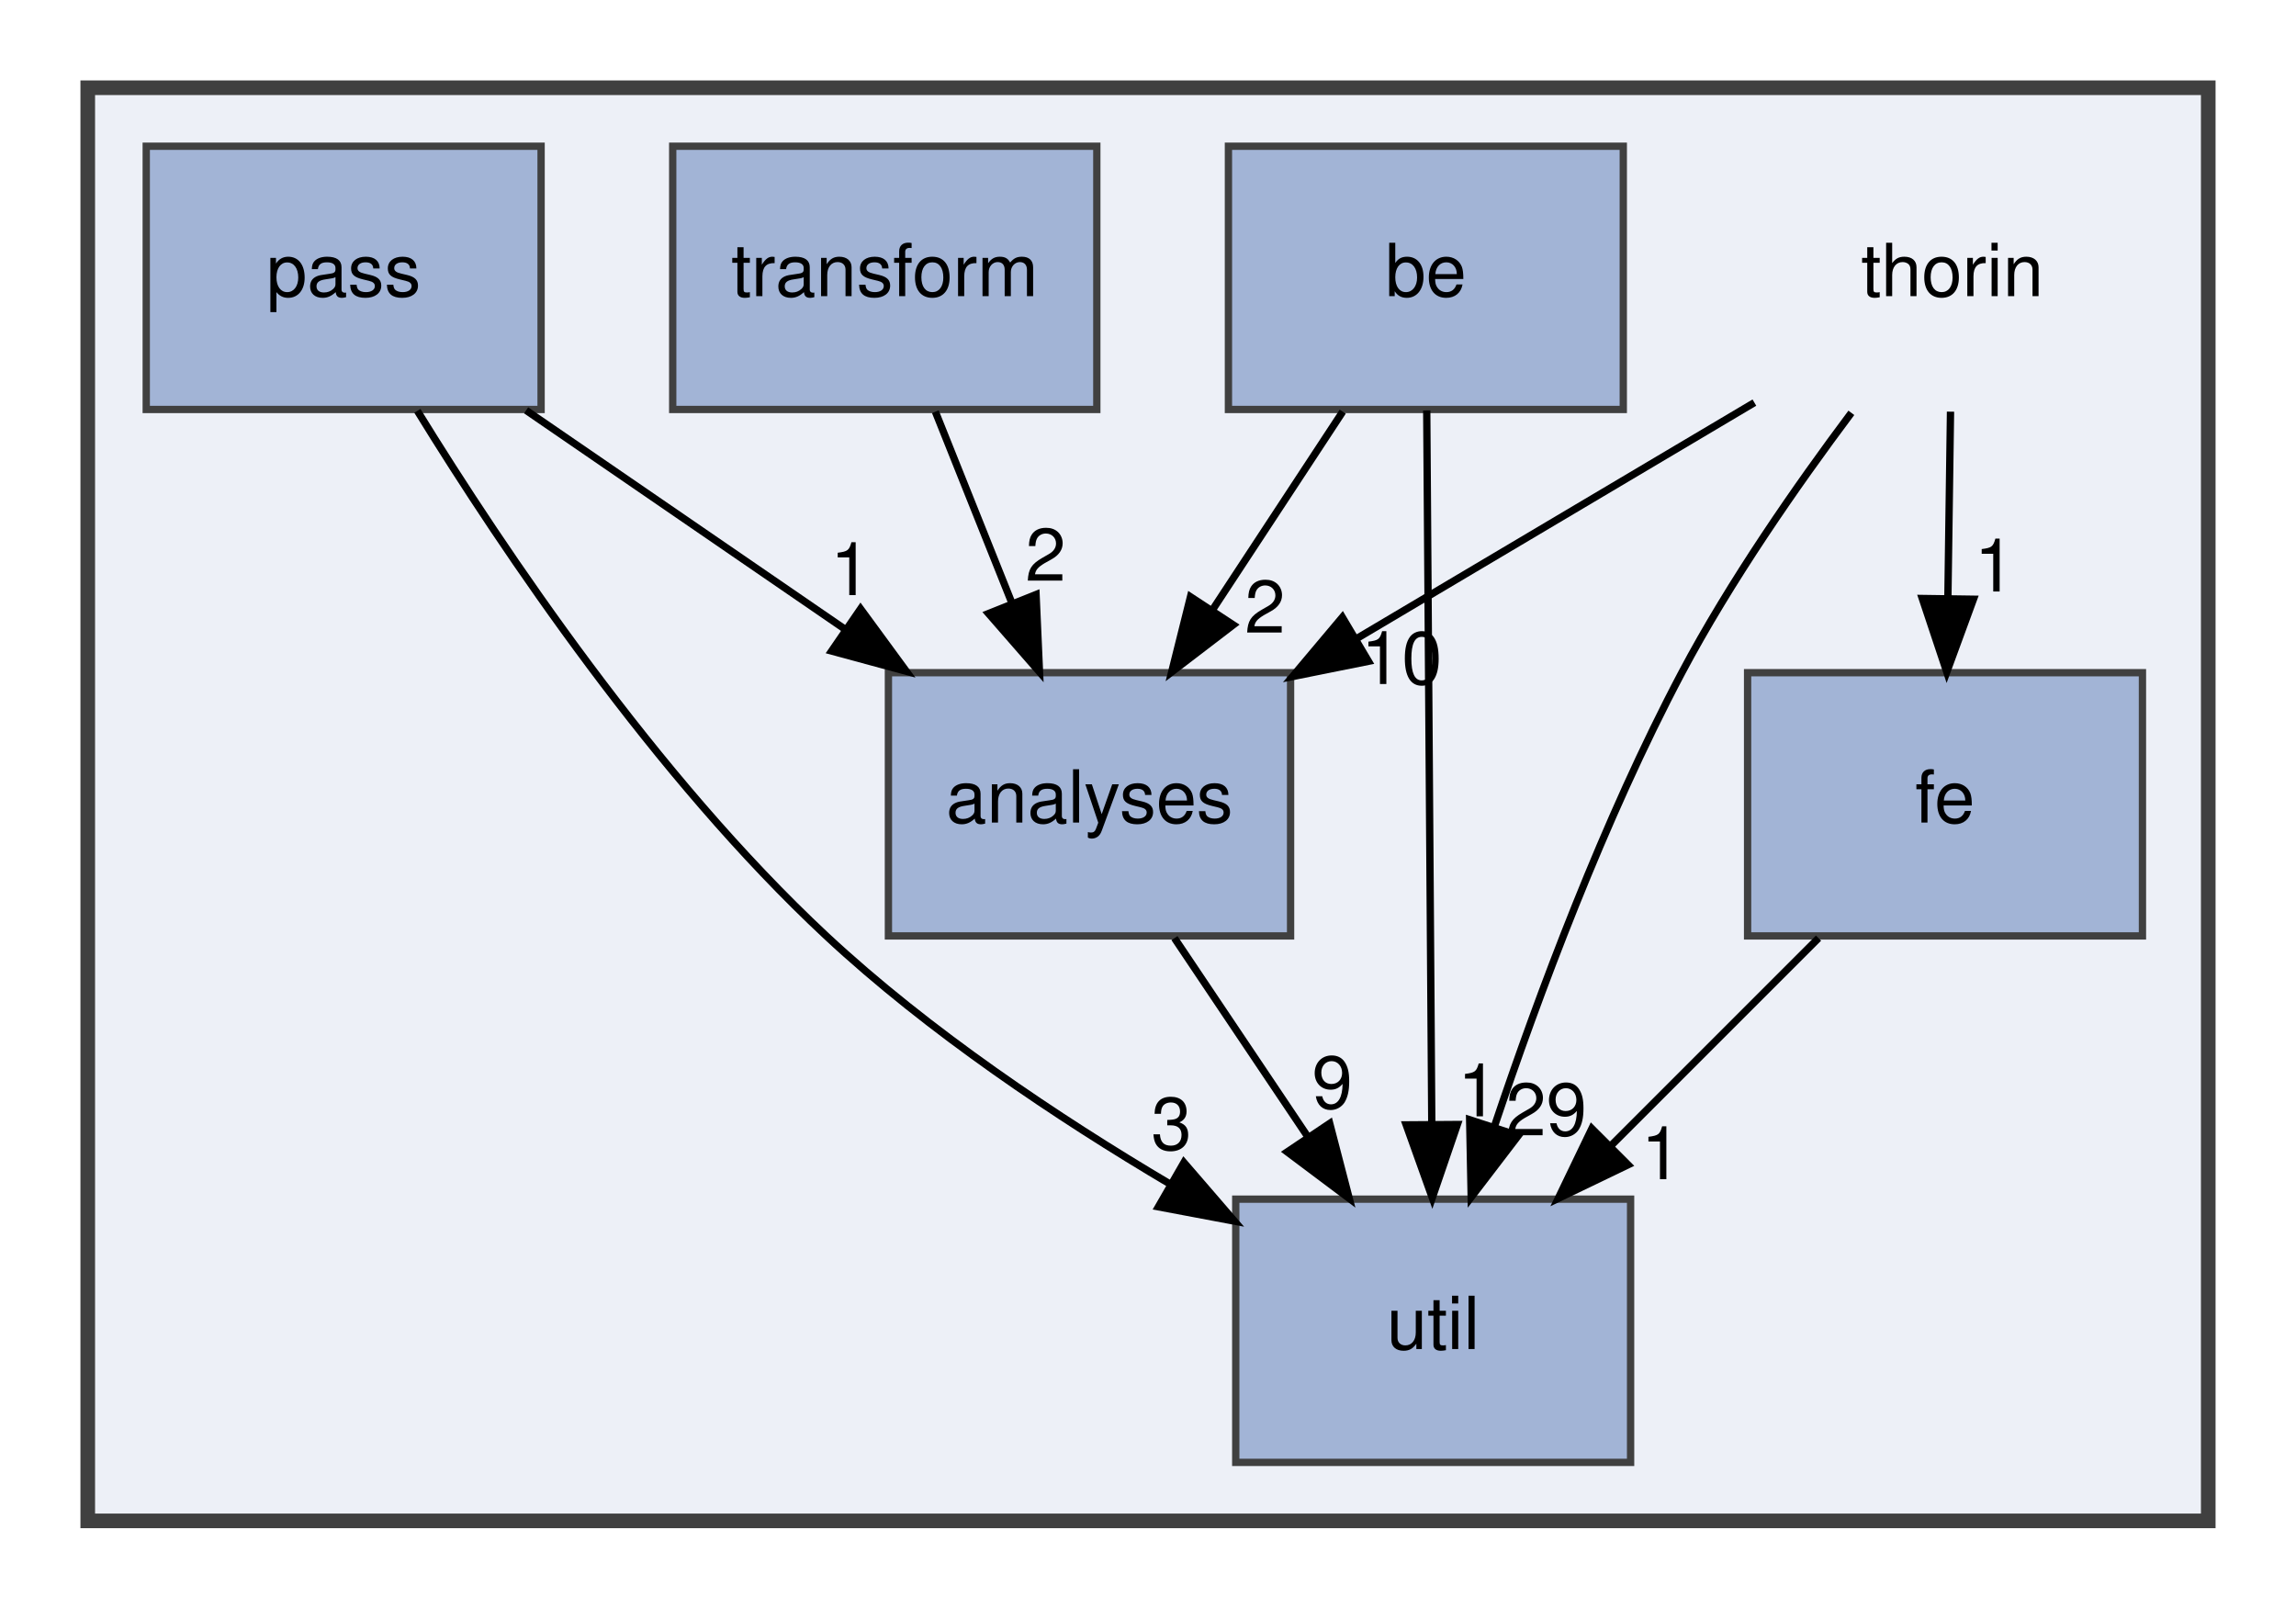
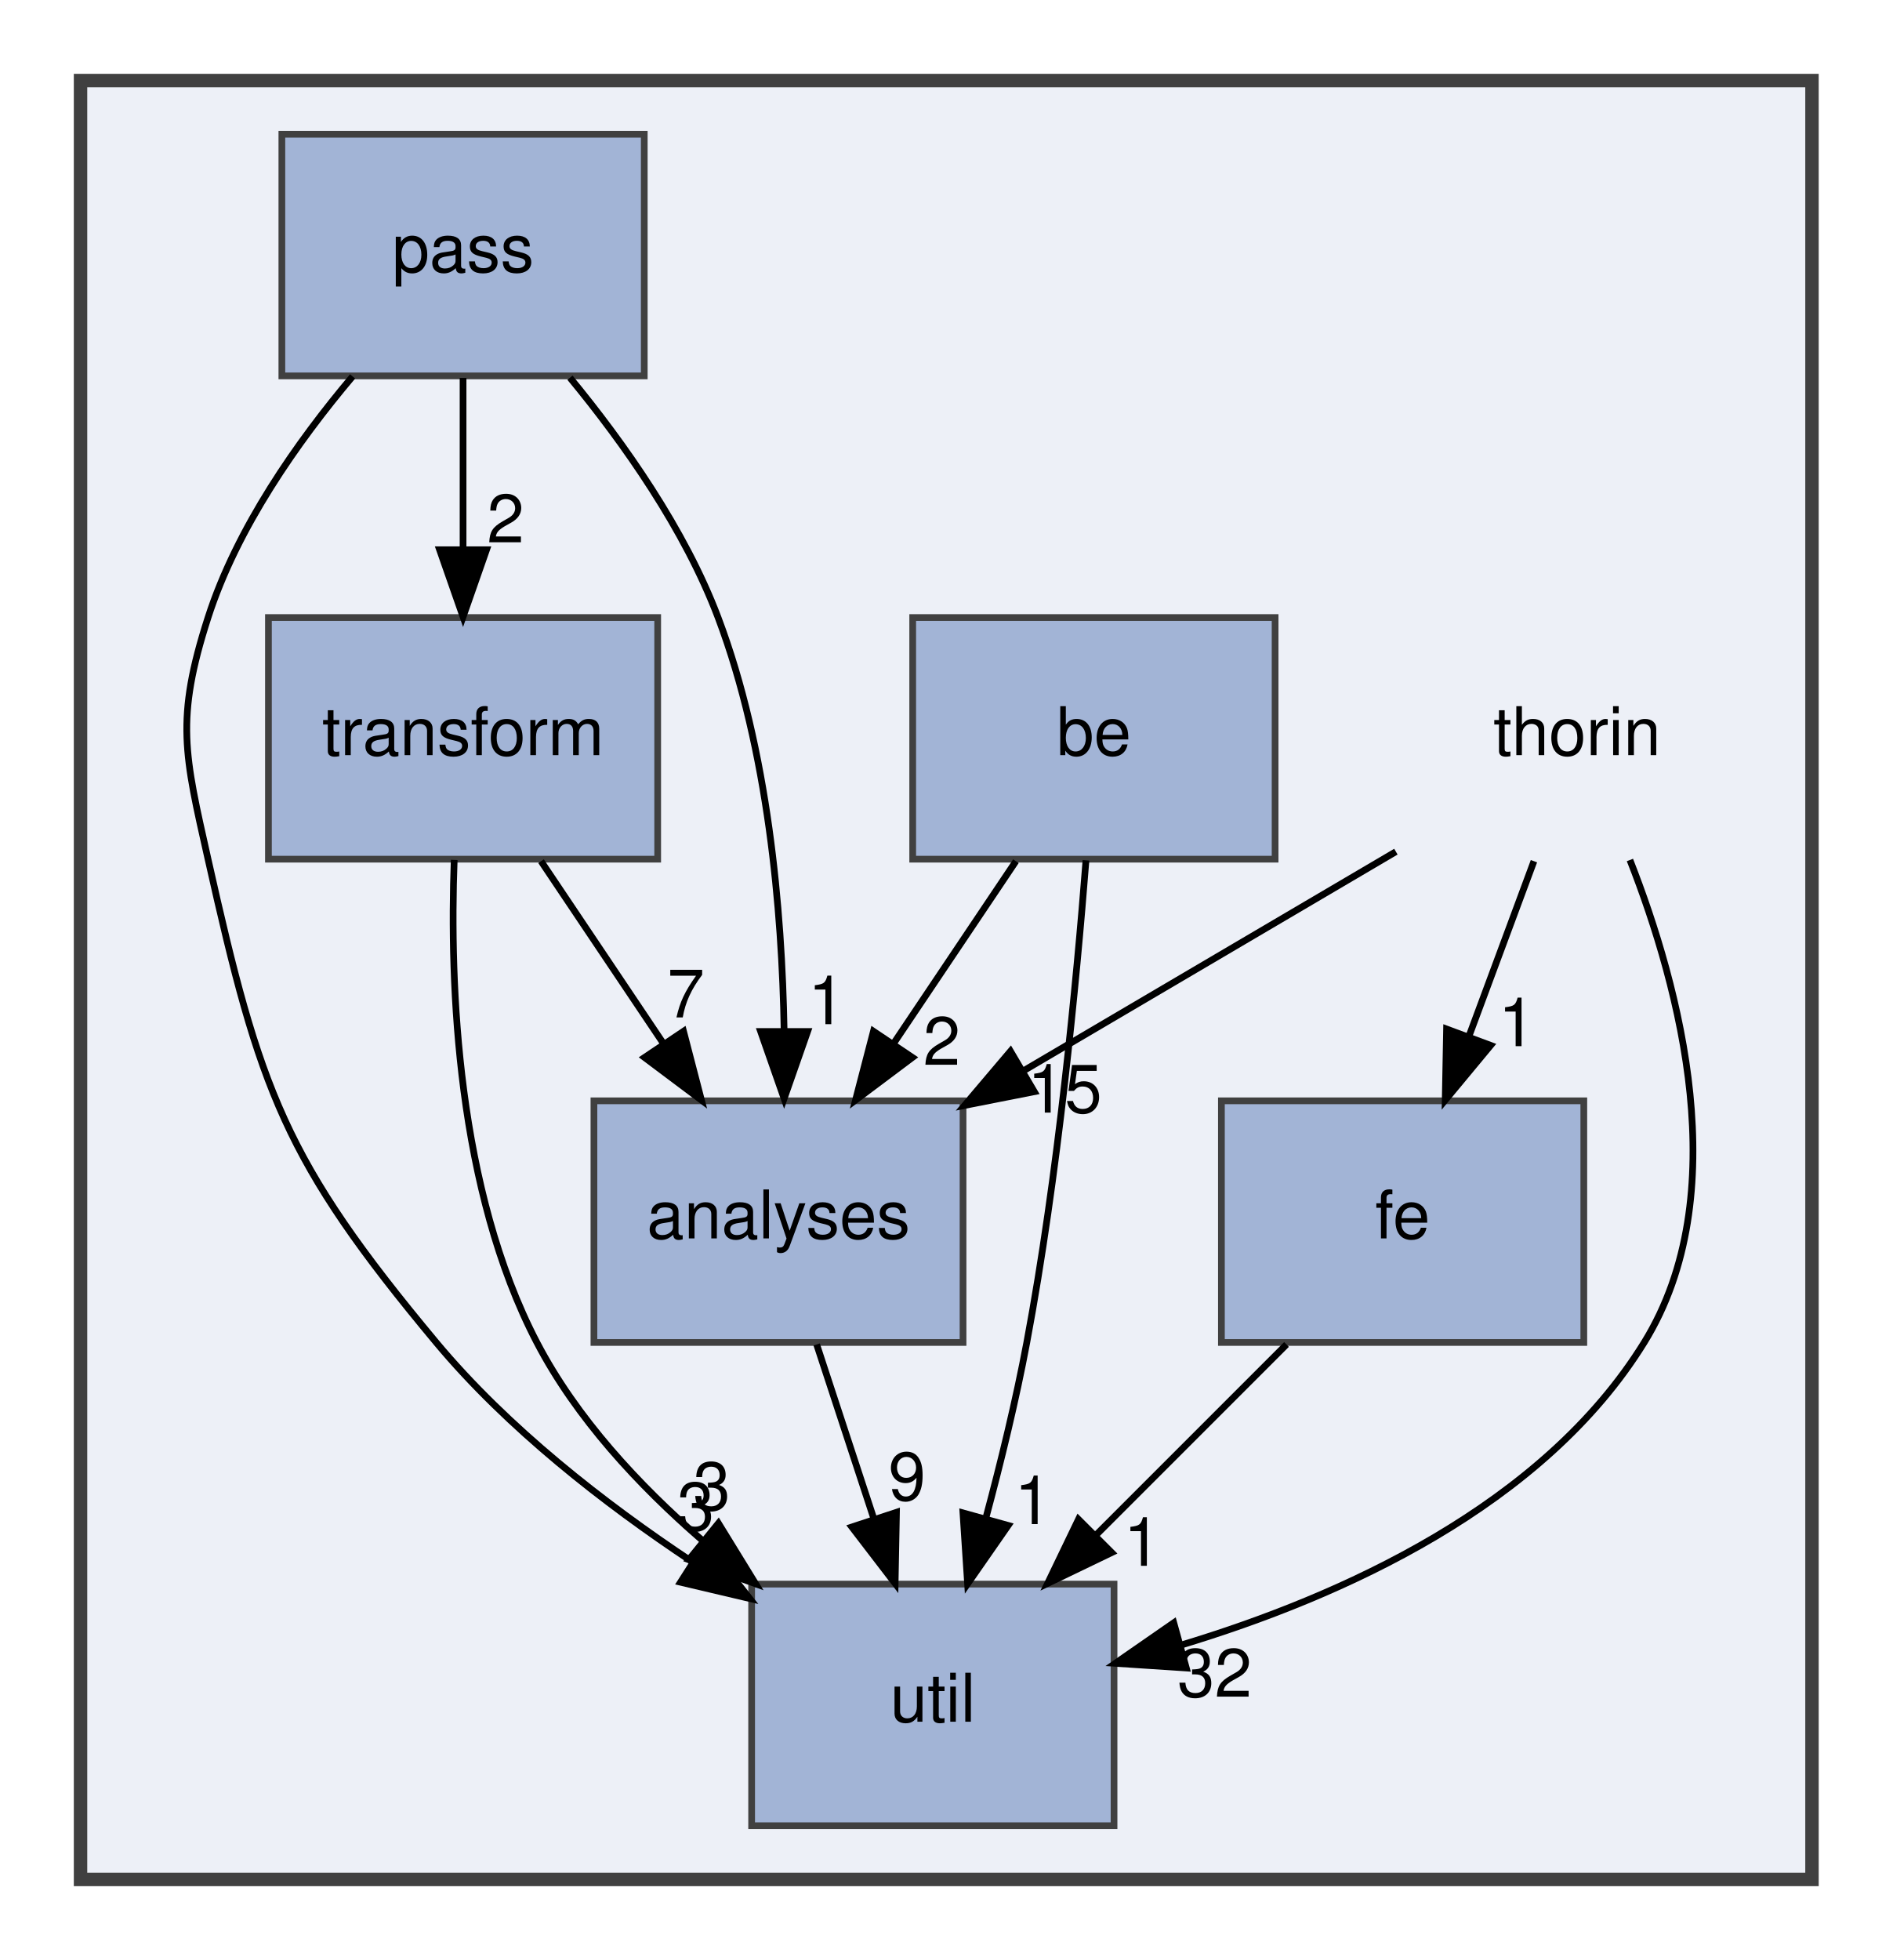
- <svg xmlns="http://www.w3.org/2000/svg" xmlns:xlink="http://www.w3.org/1999/xlink" width="314pt" height="220pt" viewBox="0.00 0.00 314.00 220.00">
-   <g id="graph0" class="graph" transform="scale(1 1) rotate(0) translate(4 216)">
+ <svg xmlns="http://www.w3.org/2000/svg" xmlns:xlink="http://www.w3.org/1999/xlink" width="282pt" height="292pt" viewBox="0.00 0.00 282.00 292.00">
+   <g id="graph0" class="graph" transform="scale(1 1) rotate(0) translate(4 288)">
    <g id="clust1" class="cluster">
      <g id="a_clust1">
        <a xlink:href="dir_6a7c4bb7c40f97e4d670d167d69dfc05.html" target="_top">
-           <polygon fill="#edf0f7" stroke="#404040" stroke-width="2" points="8,-8 8,-204 298,-204 298,-8 8,-8" />
+           <polygon fill="#edf0f7" stroke="#404040" stroke-width="2" points="8,-8 8,-276 266,-276 266,-8 8,-8" />
        </a>
      </g>
    </g>
    <g id="node1" class="node">
-       <text text-anchor="middle" x="263" y="-175.5" font-family="Helvetica,sans-Serif" font-size="10.00">thorin</text>
+       <text text-anchor="middle" x="231" y="-175.5" font-family="Helvetica,sans-Serif" font-size="10.00">thorin</text>
    </g>
    <g id="node2" class="node">
      <g id="a_node2">
        <a xlink:href="dir_7e048ce593bddfd97190539f41380f52.html" target="_top" xlink:title="analyses">
-           <polygon fill="#a2b4d6" stroke="#404040" points="172.5,-124 117.5,-124 117.5,-88 172.5,-88 172.5,-124" />
-           <text text-anchor="middle" x="145" y="-103.5" font-family="Helvetica,sans-Serif" font-size="10.00">analyses</text>
+           <polygon fill="#a2b4d6" stroke="#404040" points="139.5,-124 84.5,-124 84.5,-88 139.5,-88 139.5,-124" />
+           <text text-anchor="middle" x="112" y="-103.5" font-family="Helvetica,sans-Serif" font-size="10.00">analyses</text>
        </a>
      </g>
    </g>
    <g id="edge2" class="edge">
-       <path fill="none" stroke="black" d="M235.93,-160.94C219.82,-151.39 199.17,-139.13 181.62,-128.72" />
-       <polygon fill="black" stroke="black" points="183.15,-125.56 172.76,-123.47 179.58,-131.58 183.15,-125.56" />
+       <path fill="none" stroke="black" d="M204,-161.12C187.65,-151.5 166.57,-139.1 148.72,-128.6" />
+       <polygon fill="black" stroke="black" points="150.12,-125.36 139.72,-123.31 146.57,-131.39 150.12,-125.36" />
      <g id="a_edge2-headlabel">
-         <a xlink:href="dir_000009_000000.html" target="_top" xlink:title="10">
-           <text text-anchor="middle" x="187.69" y="-122.45" font-family="Helvetica,sans-Serif" font-size="10.00">10</text>
+         <a xlink:href="dir_000009_000000.html" target="_top" xlink:title="15">
+           <text text-anchor="middle" x="154.65" y="-122.24" font-family="Helvetica,sans-Serif" font-size="10.00">15</text>
        </a>
      </g>
    </g>
    <g id="node4" class="node">
      <g id="a_node4">
        <a xlink:href="dir_00b8a2b2659434f54693b2502ad65314.html" target="_top" xlink:title="fe">
-           <polygon fill="#a2b4d6" stroke="#404040" points="289,-124 235,-124 235,-88 289,-88 289,-124" />
-           <text text-anchor="middle" x="262" y="-103.5" font-family="Helvetica,sans-Serif" font-size="10.00">fe</text>
+           <polygon fill="#a2b4d6" stroke="#404040" points="232,-124 178,-124 178,-88 232,-88 232,-124" />
+           <text text-anchor="middle" x="205" y="-103.5" font-family="Helvetica,sans-Serif" font-size="10.00">fe</text>
        </a>
      </g>
    </g>
    <g id="edge1" class="edge">
-       <path fill="none" stroke="black" d="M262.75,-159.7C262.64,-151.98 262.51,-142.71 262.39,-134.11" />
-       <polygon fill="black" stroke="black" points="265.89,-134.05 262.24,-124.1 258.89,-134.15 265.89,-134.05" />
+       <path fill="none" stroke="black" d="M224.57,-159.7C221.64,-151.81 218.11,-142.3 214.86,-133.55" />
+       <polygon fill="black" stroke="black" points="218.12,-132.26 211.35,-124.1 211.55,-134.7 218.12,-132.26" />
      <g id="a_edge1-headlabel">
        <a xlink:href="dir_000009_000004.html" target="_top" xlink:title="1">
-           <text text-anchor="middle" x="268.78" y="-135.11" font-family="Helvetica,sans-Serif" font-size="10.00">1</text>
+           <text text-anchor="middle" x="222.03" y="-132.14" font-family="Helvetica,sans-Serif" font-size="10.00">1</text>
        </a>
      </g>
    </g>
    <g id="node7" class="node">
      <g id="a_node7">
        <a xlink:href="dir_b4c1616413e32b88824b4ffdc9da0708.html" target="_top" xlink:title="util">
-           <polygon fill="#a2b4d6" stroke="#404040" points="219,-52 165,-52 165,-16 219,-16 219,-52" />
-           <text text-anchor="middle" x="192" y="-31.5" font-family="Helvetica,sans-Serif" font-size="10.00">util</text>
+           <polygon fill="#a2b4d6" stroke="#404040" points="162,-52 108,-52 108,-16 162,-16 162,-52" />
+           <text text-anchor="middle" x="135" y="-31.5" font-family="Helvetica,sans-Serif" font-size="10.00">util</text>
        </a>
      </g>
    </g>
    <g id="edge3" class="edge">
-       <path fill="none" stroke="black" d="M249.19,-159.54C241.69,-149.53 232.62,-136.49 226,-124 215.4,-103.99 206.41,-79.93 200.35,-61.88" />
-       <polygon fill="black" stroke="black" points="203.64,-60.69 197.2,-52.27 196.99,-62.86 203.64,-60.69" />
+       <path fill="none" stroke="black" d="M238.87,-159.88C246.34,-140.86 254.57,-109.96 241,-88 225.98,-63.7 196.06,-50.16 171.83,-42.87" />
+       <polygon fill="black" stroke="black" points="172.77,-39.5 162.19,-40.2 170.9,-46.24 172.77,-39.5" />
      <g id="a_edge3-headlabel">
-         <a xlink:href="dir_000009_000011.html" target="_top" xlink:title="29">
-           <text text-anchor="middle" x="207.46" y="-60.72" font-family="Helvetica,sans-Serif" font-size="10.00">29</text>
+         <a xlink:href="dir_000009_000011.html" target="_top" xlink:title="32">
+           <text text-anchor="middle" x="176.99" y="-35.22" font-family="Helvetica,sans-Serif" font-size="10.00">32</text>
        </a>
      </g>
    </g>
    <g id="edge4" class="edge">
-       <path fill="none" stroke="black" d="M156.62,-87.7C162.14,-79.47 168.85,-69.48 174.93,-60.42" />
-       <polygon fill="black" stroke="black" points="177.85,-62.36 180.52,-52.1 172.04,-58.46 177.85,-62.36" />
+       <path fill="none" stroke="black" d="M117.69,-87.7C120.25,-79.9 123.33,-70.51 126.18,-61.83" />
+       <polygon fill="black" stroke="black" points="129.58,-62.7 129.38,-52.1 122.93,-60.51 129.58,-62.7" />
      <g id="a_edge4-headlabel">
        <a xlink:href="dir_000000_000011.html" target="_top" xlink:title="9">
-           <text text-anchor="middle" x="178.2" y="-64.42" font-family="Helvetica,sans-Serif" font-size="10.00">9</text>
+           <text text-anchor="middle" x="131.16" y="-64.5" font-family="Helvetica,sans-Serif" font-size="10.00">9</text>
        </a>
      </g>
    </g>
    <g id="node3" class="node">
      <g id="a_node3">
        <a xlink:href="dir_82fb6810da7568ce1cd51d59297302c8.html" target="_top" xlink:title="be">
-           <polygon fill="#a2b4d6" stroke="#404040" points="218,-196 164,-196 164,-160 218,-160 218,-196" />
-           <text text-anchor="middle" x="191" y="-175.5" font-family="Helvetica,sans-Serif" font-size="10.00">be</text>
+           <polygon fill="#a2b4d6" stroke="#404040" points="186,-196 132,-196 132,-160 186,-160 186,-196" />
+           <text text-anchor="middle" x="159" y="-175.5" font-family="Helvetica,sans-Serif" font-size="10.00">be</text>
        </a>
      </g>
    </g>
    <g id="edge5" class="edge">
-       <path fill="none" stroke="black" d="M179.63,-159.7C174.28,-151.56 167.8,-141.69 161.89,-132.7" />
-       <polygon fill="black" stroke="black" points="164.66,-130.54 156.24,-124.1 158.81,-134.38 164.66,-130.54" />
+       <path fill="none" stroke="black" d="M147.38,-159.7C141.86,-151.47 135.15,-141.48 129.07,-132.42" />
+       <polygon fill="black" stroke="black" points="131.96,-130.46 123.48,-124.1 126.15,-134.36 131.96,-130.46" />
      <g id="a_edge5-headlabel">
        <a xlink:href="dir_000001_000000.html" target="_top" xlink:title="2">
-           <text text-anchor="middle" x="169" y="-129.48" font-family="Helvetica,sans-Serif" font-size="10.00">2</text>
+           <text text-anchor="middle" x="136.33" y="-129.36" font-family="Helvetica,sans-Serif" font-size="10.00">2</text>
        </a>
      </g>
    </g>
    <g id="edge6" class="edge">
-       <path fill="none" stroke="black" d="M191.12,-159.87C191.29,-135.67 191.6,-91.21 191.81,-62.39" />
-       <polygon fill="black" stroke="black" points="195.31,-62.21 191.88,-52.19 188.31,-62.16 195.31,-62.21" />
+       <path fill="none" stroke="black" d="M157.82,-159.83C156.41,-141.82 153.64,-112.76 149,-88 147.4,-79.45 145.16,-70.25 142.93,-61.95" />
+       <polygon fill="black" stroke="black" points="146.23,-60.74 140.18,-52.04 139.49,-62.61 146.23,-60.74" />
      <g id="a_edge6-headlabel">
        <a xlink:href="dir_000001_000011.html" target="_top" xlink:title="1">
-           <text text-anchor="middle" x="198.12" y="-63.33" font-family="Helvetica,sans-Serif" font-size="10.00">1</text>
+           <text text-anchor="middle" x="149.93" y="-60.94" font-family="Helvetica,sans-Serif" font-size="10.00">1</text>
        </a>
      </g>
    </g>
    <g id="edge7" class="edge">
-       <path fill="none" stroke="black" d="M244.7,-87.7C236.14,-79.14 225.66,-68.66 216.3,-59.3" />
-       <polygon fill="black" stroke="black" points="218.65,-56.7 209.1,-52.1 213.7,-61.65 218.65,-56.7" />
+       <path fill="none" stroke="black" d="M187.7,-87.7C179.14,-79.14 168.66,-68.66 159.3,-59.3" />
+       <polygon fill="black" stroke="black" points="161.65,-56.7 152.1,-52.1 156.7,-61.65 161.65,-56.7" />
      <g id="a_edge7-headlabel">
        <a xlink:href="dir_000004_000011.html" target="_top" xlink:title="1">
-           <text text-anchor="middle" x="223.2" y="-54.73" font-family="Helvetica,sans-Serif" font-size="10.00">1</text>
+           <text text-anchor="middle" x="166.2" y="-54.73" font-family="Helvetica,sans-Serif" font-size="10.00">1</text>
        </a>
      </g>
    </g>
    <g id="node5" class="node">
      <g id="a_node5">
        <a xlink:href="dir_1ec7729e689b089adde9e24519056c3b.html" target="_top" xlink:title="pass">
-           <polygon fill="#a2b4d6" stroke="#404040" points="70,-196 16,-196 16,-160 70,-160 70,-196" />
-           <text text-anchor="middle" x="43" y="-175.5" font-family="Helvetica,sans-Serif" font-size="10.00">pass</text>
-         </a>
-       </g>
-     </g>
-     <g id="edge8" class="edge">
-       <path fill="none" stroke="black" d="M67.95,-159.88C81.04,-150.89 97.26,-139.76 111.44,-130.03" />
-       <polygon fill="black" stroke="black" points="113.69,-132.73 119.95,-124.19 109.73,-126.96 113.69,-132.73" />
-       <g id="a_edge8-headlabel">
-         <a xlink:href="dir_000007_000000.html" target="_top" xlink:title="1">
-           <text text-anchor="middle" x="112.33" y="-134.61" font-family="Helvetica,sans-Serif" font-size="10.00">1</text>
+           <polygon fill="#a2b4d6" stroke="#404040" points="92,-268 38,-268 38,-232 92,-232 92,-268" />
+           <text text-anchor="middle" x="65" y="-247.5" font-family="Helvetica,sans-Serif" font-size="10.00">pass</text>
        </a>
      </g>
    </g>
    <g id="edge9" class="edge">
-       <path fill="none" stroke="black" d="M53.08,-159.81C64.83,-140.73 85.65,-109.78 109,-88 123.01,-74.94 140.65,-63.16 156.06,-54.04" />
-       <polygon fill="black" stroke="black" points="157.91,-57.01 164.83,-48.99 154.42,-50.95 157.91,-57.01" />
+       <path fill="none" stroke="black" d="M80.93,-231.73C88.97,-221.98 98.04,-209.13 103,-196 110.45,-176.3 112.53,-152.49 112.84,-134.46" />
+       <polygon fill="black" stroke="black" points="116.34,-134.33 112.84,-124.33 109.34,-134.33 116.34,-134.33" />
      <g id="a_edge9-headlabel">
-         <a xlink:href="dir_000007_000011.html" target="_top" xlink:title="3">
-           <text text-anchor="middle" x="156.21" y="-58.77" font-family="Helvetica,sans-Serif" font-size="10.00">3</text>
+         <a xlink:href="dir_000007_000000.html" target="_top" xlink:title="1">
+           <text text-anchor="middle" x="119.18" y="-135.42" font-family="Helvetica,sans-Serif" font-size="10.00">1</text>
        </a>
      </g>
    </g>
    <g id="node6" class="node">
      <g id="a_node6">
        <a xlink:href="dir_647d7e517ed52fee7f7d2f5727afce43.html" target="_top" xlink:title="transform">
-           <polygon fill="#a2b4d6" stroke="#404040" points="146,-196 88,-196 88,-160 146,-160 146,-196" />
-           <text text-anchor="middle" x="117" y="-175.5" font-family="Helvetica,sans-Serif" font-size="10.00">transform</text>
+           <polygon fill="#a2b4d6" stroke="#404040" points="94,-196 36,-196 36,-160 94,-160 94,-196" />
+           <text text-anchor="middle" x="65" y="-175.5" font-family="Helvetica,sans-Serif" font-size="10.00">transform</text>
+         </a>
+       </g>
+     </g>
+     <g id="edge8" class="edge">
+       <path fill="none" stroke="black" d="M65,-231.7C65,-223.98 65,-214.71 65,-206.11" />
+       <polygon fill="black" stroke="black" points="68.5,-206.1 65,-196.1 61.5,-206.1 68.5,-206.1" />
+       <g id="a_edge8-headlabel">
+         <a xlink:href="dir_000007_000010.html" target="_top" xlink:title="2">
+           <text text-anchor="middle" x="71.34" y="-207.2" font-family="Helvetica,sans-Serif" font-size="10.00">2</text>
        </a>
      </g>
    </g>
    <g id="edge10" class="edge">
-       <path fill="none" stroke="black" d="M123.92,-159.7C127.07,-151.81 130.88,-142.3 134.38,-133.55" />
-       <polygon fill="black" stroke="black" points="137.69,-134.69 138.16,-124.1 131.19,-132.09 137.69,-134.69" />
+       <path fill="none" stroke="black" d="M48.54,-231.92C40.35,-222.22 31.3,-209.37 27,-196 22.1,-180.77 23.5,-175.61 27,-160 34.74,-125.47 38.33,-115.18 61,-88 71.63,-75.26 85.99,-64.05 99.23,-55.27" />
+       <polygon fill="black" stroke="black" points="101.17,-58.18 107.72,-49.85 97.4,-52.28 101.17,-58.18" />
      <g id="a_edge10-headlabel">
-         <a xlink:href="dir_000010_000000.html" target="_top" xlink:title="2">
-           <text text-anchor="middle" x="139" y="-136.58" font-family="Helvetica,sans-Serif" font-size="10.00">2</text>
+         <a xlink:href="dir_000007_000011.html" target="_top" xlink:title="3">
+           <text text-anchor="middle" x="99.67" y="-60.01" font-family="Helvetica,sans-Serif" font-size="10.00">3</text>
+         </a>
+       </g>
+     </g>
+     <g id="edge11" class="edge">
+       <path fill="none" stroke="black" d="M76.62,-159.7C82.14,-151.47 88.85,-141.48 94.93,-132.42" />
+       <polygon fill="black" stroke="black" points="97.85,-134.36 100.52,-124.1 92.04,-130.46 97.85,-134.36" />
+       <g id="a_edge11-headlabel">
+         <a xlink:href="dir_000010_000000.html" target="_top" xlink:title="7">
+           <text text-anchor="middle" x="98.2" y="-136.42" font-family="Helvetica,sans-Serif" font-size="10.00">7</text>
+         </a>
+       </g>
+     </g>
+     <g id="edge12" class="edge">
+       <path fill="none" stroke="black" d="M63.68,-159.89C62.98,-141.16 64.12,-110.77 76,-88 81.87,-76.75 91.17,-66.73 100.66,-58.51" />
+       <polygon fill="black" stroke="black" points="103.05,-61.07 108.6,-52.04 98.64,-55.64 103.05,-61.07" />
+       <g id="a_edge12-headlabel">
+         <a xlink:href="dir_000010_000011.html" target="_top" xlink:title="3">
+           <text text-anchor="middle" x="102.06" y="-63.04" font-family="Helvetica,sans-Serif" font-size="10.00">3</text>
        </a>
      </g>
    </g>
  </g>
</svg>
